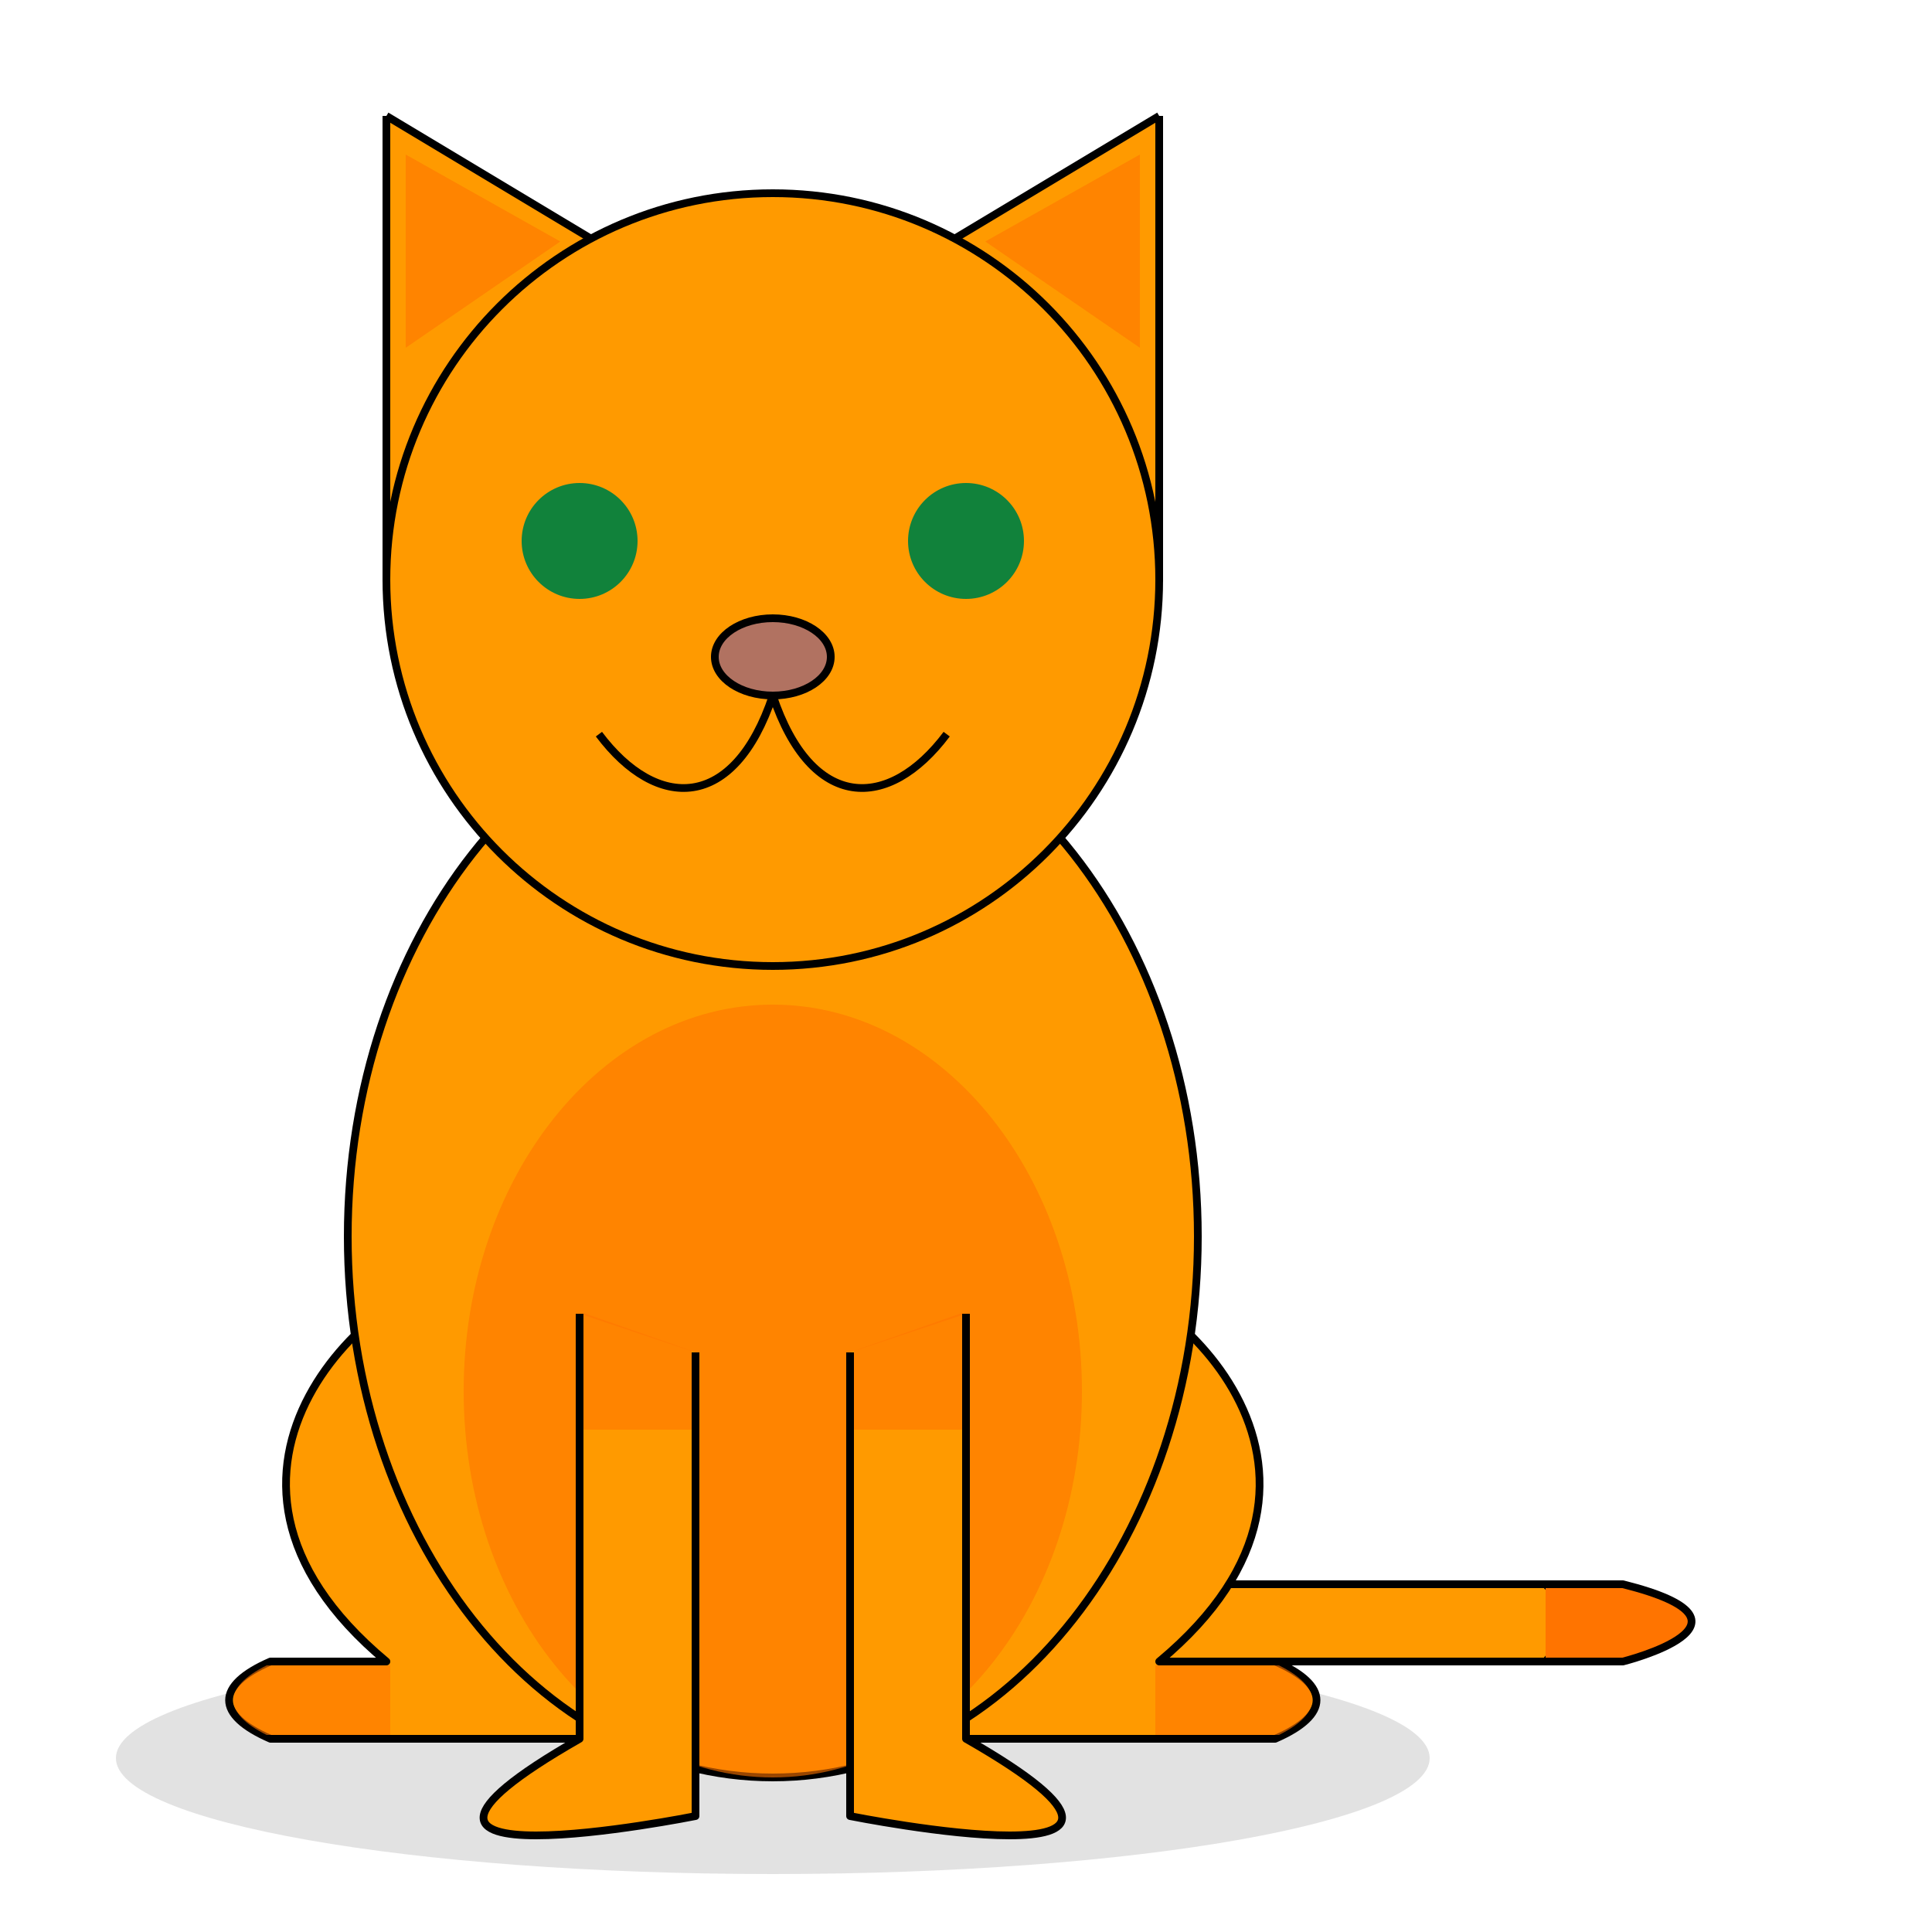
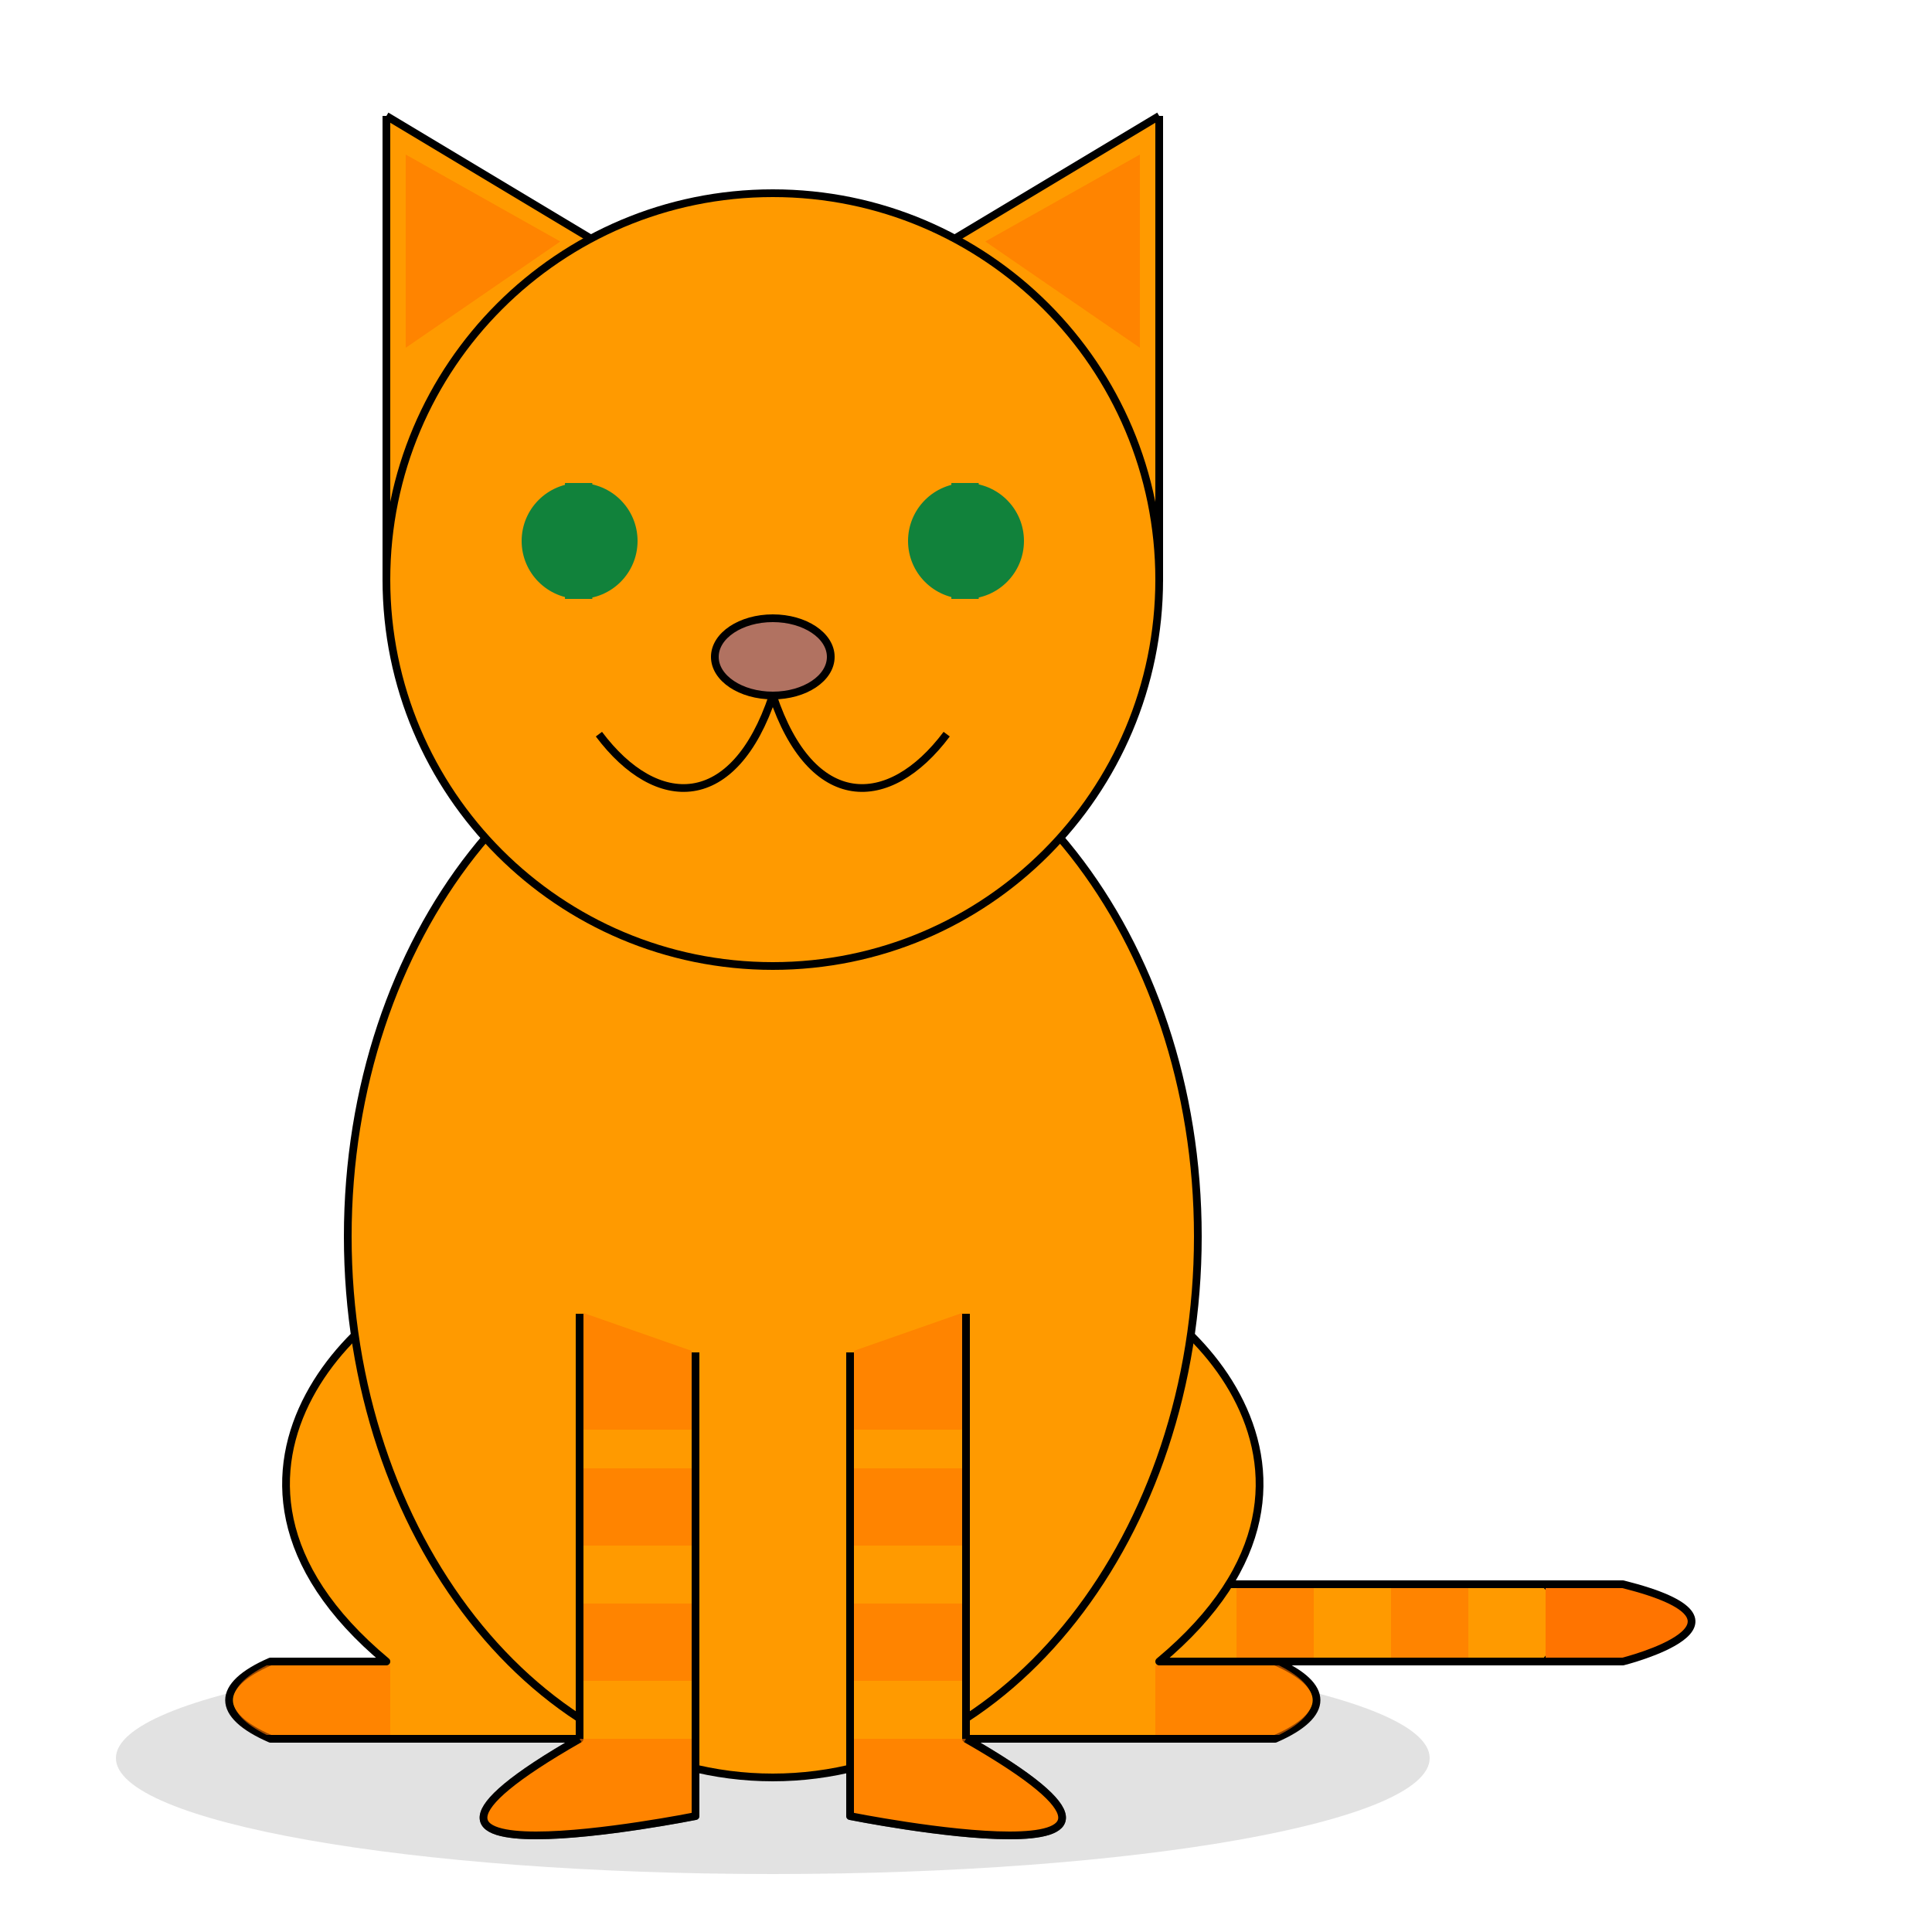
<svg xmlns="http://www.w3.org/2000/svg" width="250" height="250">
  <ellipse id="shadow" rx="85" ry="15" cx="250" cy="302.5" fill="#c5c5c5" style="opacity: 0.5" transform="translate(-150, -75)" />
  <g id="tail" fill="#ff9a00" stroke-linejoin="round" stroke="black" transform="translate(-150, -75)">
    <path d="M300,290 L350,290 C350,290 355,285 350,280 L350,280 300,280" />
    <path d="M350,290 L360,290 C360,290 380,285 360,280 L350,280" fill="#ff7400" id="fall" />
  </g>
-   <rect id="tail-stripe" width="10" height="9" x="310" y="280.5" fill="#ff7400" opacity="0.6" />
+   <rect id="tail-stripe" width="10" height="9" x="310" y="280.5" fill="#ff7400" opacity="0.6" transform="translate(-150, -75)" />
  <use href="#tail-stripe" transform="translate(20)" />
  <use href="#tail-stripe" transform="translate(-20)" />
  <g id="backlegs" fill="#ff9a00" stroke-linejoin="round" stroke="black" transform="translate(-150, -75)">
    <path id="right-backleg" d="M210,240 C200,240 170,265 200,290 L185,290 A 10 40 90 0 0 185,300 L185,300 225,300 225,280" />
    <use href="#right-backleg" transform="scale(-1, 1) translate(-500)" />
  </g>
  <path id="foot-stripe" d="M200.5,290.5 L184.5,290.5 A 10 40 90 0 0 184.5,299.5 L200.5,299.5" fill="#ff7400" opacity="0.6" transform="translate(-150, -75)" />
  <use href="#foot-stripe" transform="scale(-1, 1) translate(-200)" />
  <ellipse id="body" cx="100" cy="160" rx="55" ry="70" fill="#ff9a00" stroke-linejoin="round" stroke="black" />
-   <ellipse id="body-stripe" cx="100" cy="180" rx="40" ry="50" fill="#ff7400" opacity="0.6" />
  <g id="frontlegs" fill="#ff9a00" stroke-linejoin="round" stroke="black" transform="translate(-150, -75)">
    <path id="right-frontleg" d="M240,250 L240,310 C240,310 190,320 225,300 L225,300 225,245" />
    <use href="#right-frontleg" transform="scale(-1, 1) translate(-500)" />
+     <path id="leg1" d="M240,300 L240,310 C240,310 190,320 225,300" fill="#ff7400" opacity="0.6" />
+     <use href="#leg1" transform="scale(-1, 1) translate(-500)" />
  </g>
-   <path id="leg-stripe" d="M225.5,244.9 L225.5,260 239.5,260 239.5,249.8" fill="#ff7400" opacity="0.6" transform="translate(-150, -75)" />
-   <use href="#leg-stripe" transform="scale(-1, 1) translate(-200)" />
-   <g id="head" transform="translate(-150, -75)">
+   <g id="leg-stripes">
+     <path id="leg-stripe1" d="M225.5,244.9 L225.5,260 239.5,260 239.5,249.8" fill="#ff7400" opacity="0.6" transform="translate(-150, -75)" />
+     <rect id="leg-stripe2" width="14" height="10" x="75.5" y="207.5" fill="#ff7400" opacity="0.6" />
+     <use href="#leg-stripe2" transform="translate(0,-17.5)" />
+   </g>
+   <use href="#leg-stripes" transform="scale(-1, 1) translate(-200)" />
+   <g id="head">
    <g id="ears" fill="#ff9a00" stroke-linejoin="round" stroke="black">
      <g id="right-ear">
-         <path id="right-ear" d="M200,90 L300,150 200,150 200,90" />
+         <path id="right-ear" d="M50,15 L150,75 50,75 50,15" />
      </g>
-       <use href="#right-ear" transform="scale(-1,1) translate(-500)" />
+       <use href="#right-ear" transform="scale(-1,1) translate(-200)" />
    </g>
-     <path id="ear-shadow" d="M202.5,120 L202.5,95 222.5,106.25 202.5,120" fill="#ff7400" style="opacity: 0.6" />
-     <use href="#ear-shadow" transform="scale(-1,1) translate(-500)" />
-     <circle cx="250" cy="150" r="50" fill="#ff9a00" stroke-linejoin="round" stroke="black" />
-     <ellipse id="nose" cx="250" cy="160" rx="7.5" ry="5" fill="rgb(177,114,97)" stroke-linejoin="round" stroke="black" />
+     <path id="ear-shadow" d="M52.5,45 L52.5,20 72.5,31.25 52.5,45" fill="#ff7400" style="opacity: 0.6" />
+     <use href="#ear-shadow" transform="scale(-1,1) translate(-200)" />
+     <circle cx="100" cy="75" r="50" fill="#ff9a00" stroke-linejoin="round" stroke="black" />
+     <ellipse id="nose" cx="100" cy="85" rx="7.5" ry="5" fill="rgb(177,114,97)" stroke-linejoin="round" stroke="black" />
    <g id="mouth">
-       <path id="right-mouth" d="M250,165 C245,180 235,180 227.5,170" stroke="black" fill="transparent" />
-       <use href="#right-mouth" transform="scale(-1,1) translate(-500)" />
+       <path id="right-mouth" d="M100,90 C95,105 85,105 77.5,95" stroke="black" fill="transparent" />
+       <use href="#right-mouth" transform="scale(-1,1) translate(-200)" />
    </g>
    <defs>
-       <g id="eyes" class="eyes" fill="#11823b">
-         <circle id="eyes" cx="225" r="7.5" />
-         <circle id="eyes" cx="275" r="7.5" />
+       <g id="eyes" class="blink" fill="#11823b">
+         <circle id="eyes" cx="75" r="7.5" />
+         <circle id="eyes" cx="125" r="7.5" />
      </g>
    </defs>
-     <use href="#eyes" y="145" />
+     <use href="#eyes" y="70" />
+     <g id="dead-eye" fill="#11823b" class="hidden">
+       <rect id="left" x="73.125" y="62.5" width="3.5" height="15" />
+       <rect id="right" x="73.125" y="62.5" width="3.5" height="15" />
+       <rect id="left" x="123.125" y="62.5" width="3.5" height="15" />
+       <rect id="right" x="123.125" y="62.5" width="3.5" height="15" />
+     </g>
  </g>
+   <style>
+         #left {
+             transform-box: fill-box;
+             transform-origin: center;
+             rotate: 45deg;
+         }
+         #right {
+             transform-box: fill-box;
+             transform-origin: center;
+             rotate: 135deg;
+         }
+     </style>
</svg>
